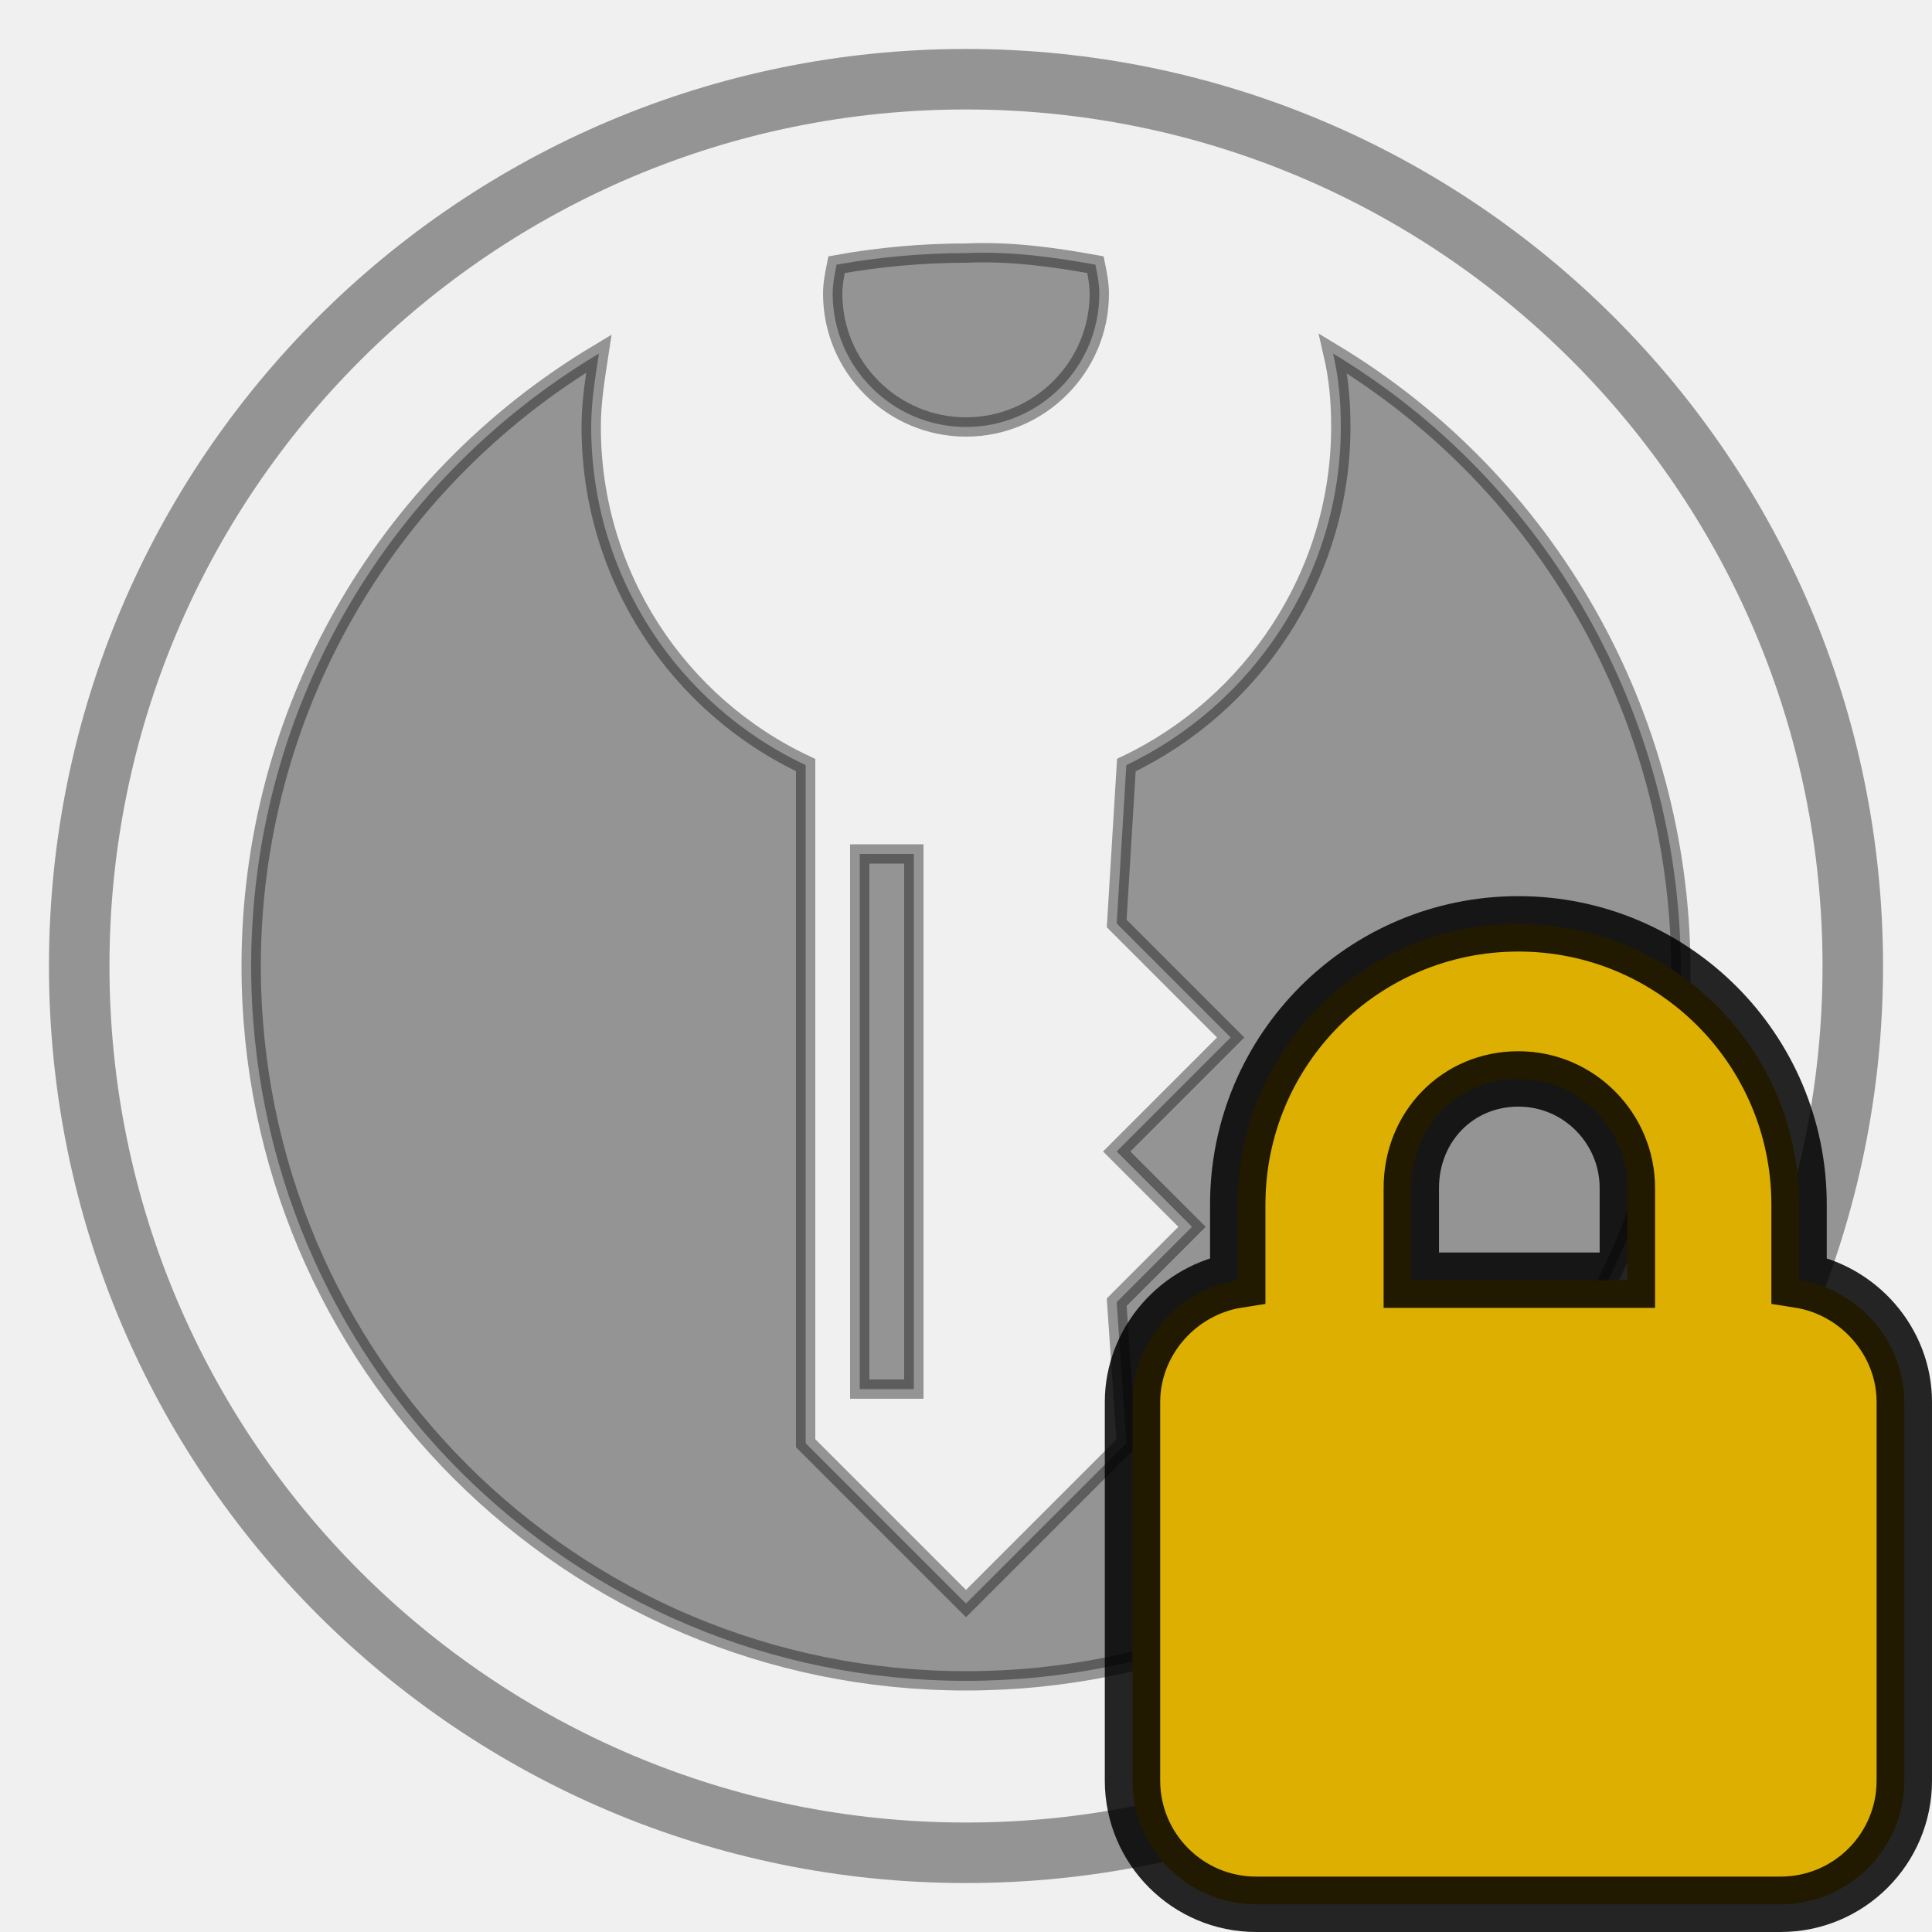
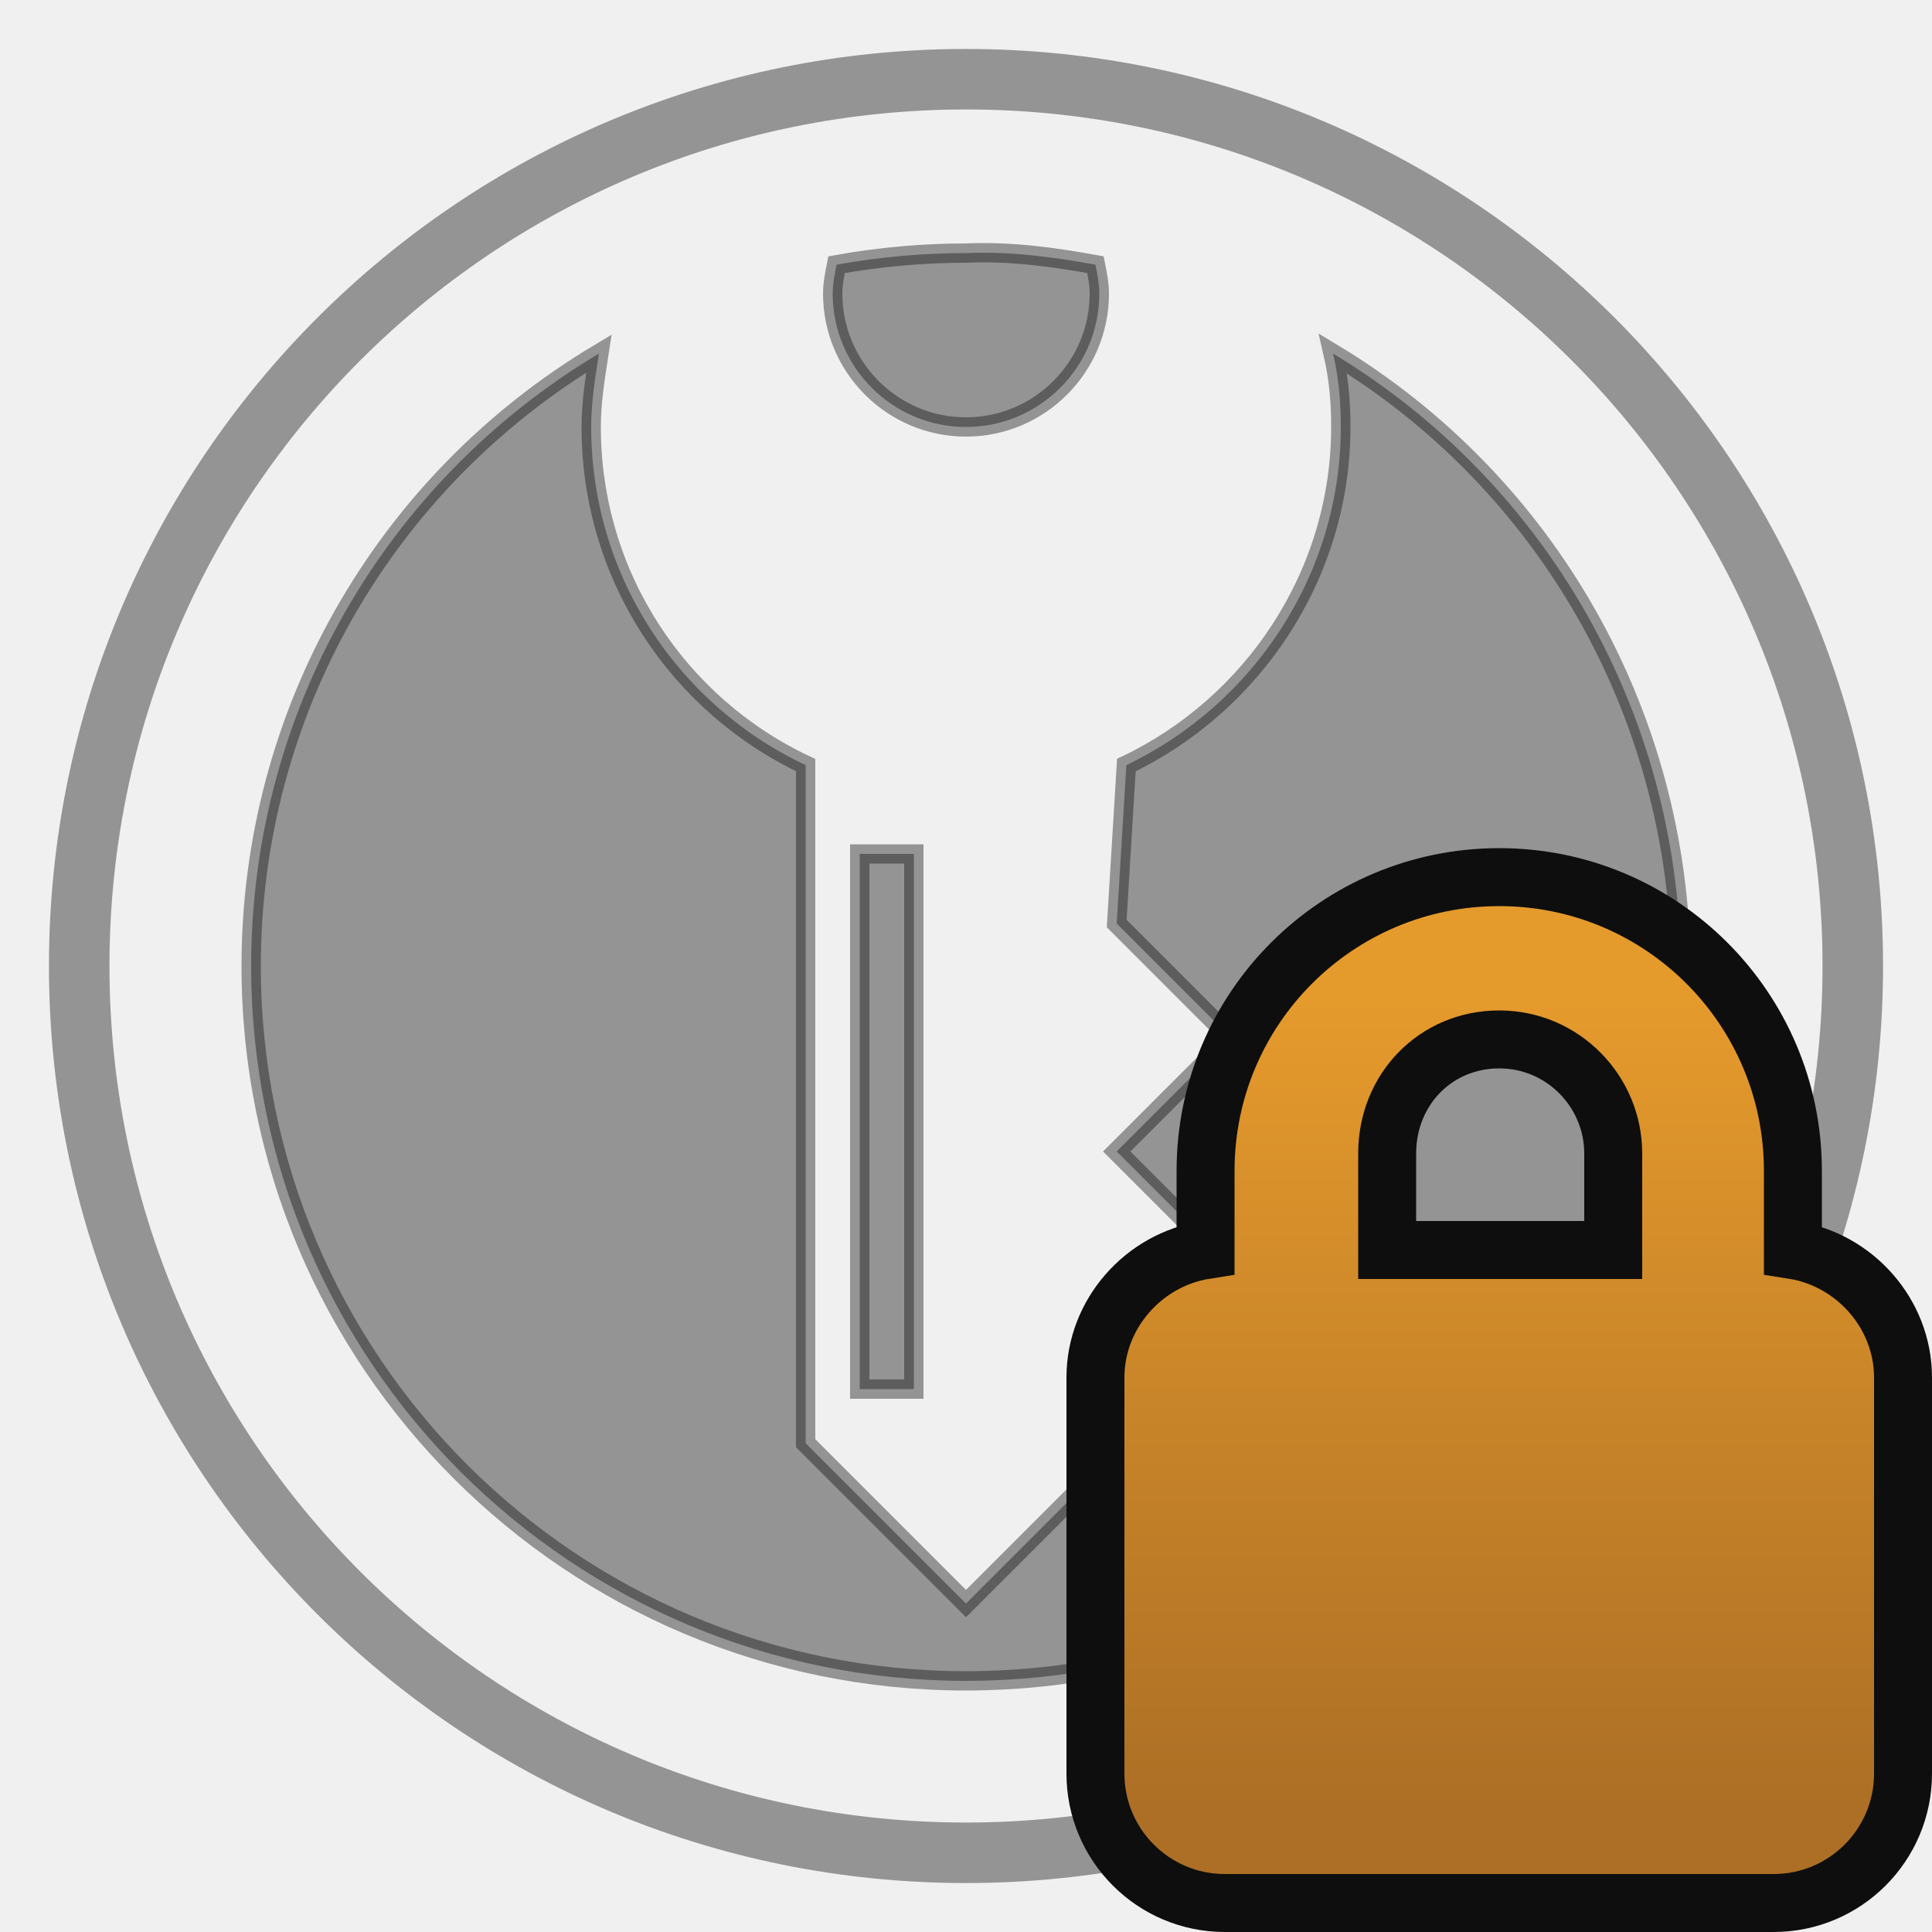
<svg xmlns="http://www.w3.org/2000/svg" version="1.1" viewBox="0 0 100 100" xml:space="preserve">
  <defs>
    <linearGradient id="SVGID_2_-3" x1="73.8" x2="73.8" y1="1532.1" y2="1574" gradientTransform="translate(3.8,-1480.3)" gradientUnits="userSpaceOnUse">
-       <stop stop-color="#d69029" offset="0" />
-       <stop stop-color="#af7125" offset="1" />
+       <stop stop-color="#e59a2c" offset="0" />
+       <stop stop-color="#ac6f25" offset="1" />
    </linearGradient>
    <linearGradient id="linearGradient5199" x1="53.239" x2="53.239" y1="12.753" y2="86.357" gradientTransform="translate(-50.413 11.364)" gradientUnits="userSpaceOnUse">
      <stop stop-color="#226e23" offset="0" />
      <stop stop-color="#63ab3a" offset="1" />
    </linearGradient>
-     <radialGradient id="radialGradient9501" cx="15.324" cy="16.191" r="29.132" gradientUnits="userSpaceOnUse">
-       <stop stop-color="#37ff2d" stop-opacity=".992" offset=".423" />
-       <stop stop-color="#6aae45" stop-opacity=".992" offset="1" />
-     </radialGradient>
  </defs>
  <linearGradient id="SVGID_1_" x1="50.269" x2="49.697" y1="-1470.9" y2="-1392.8" gradientTransform="matrix(1 0 0 -1 -50.207 -1373.2)" gradientUnits="userSpaceOnUse">
    <stop stop-color="gray" offset="0" />
    <stop stop-color="#4b4b4d" offset="1" />
  </linearGradient>
-   <g>
-     <g display="none" stroke="#0c0c0c" stroke-opacity=".85">
+   <g stroke="#0c0c0c">
+     <g display="none" stroke-opacity=".85">
      <circle cx="50" cy="50" r="45.9" clip-rule="evenodd" fill="none" stroke-linecap="round" stroke-linejoin="round" stroke-width="3.132" />
      <path d="m56.7 13.7c0.1 0.5 0.2 1 0.2 1.5 0 3.8-3.1 6.9-6.9 6.9s-6.9-3.1-6.9-6.9c0-0.5 0.1-1 0.2-1.5 2.2-0.4 4.5-0.6 6.7-0.6 2.3-0.1 4.5 0.2 6.7 0.6zm-26.1 8.4c0 7.7 4.5 14.4 11.1 17.5v35.1l8.3 8.3 8.3-8.3-0.5-7.3 3.9-3.9-3.9-3.9 5.9-5.9-5.9-5.9 0.5-8.2c6.5-3.1 11.1-9.8 11.1-17.5 0-1.3-0.1-2.5-0.4-3.8 11.1 6.7 17.9 18.7 18 31.7 0 20.4-16.5 37-37 37-20.4 0-37-16.5-37-37 0-13 6.8-25 18-31.7-0.2 1.3-0.4 2.5-0.4 3.8zm13.9 22.1h2.8v27.7h-2.8z" display="inline" fill="#0c0c0c" fill-opacity=".85" />
    </g>
-     <g stroke="#0c0c0c" stroke-opacity=".4">
+     <g stroke-opacity=".4">
      <circle cx="50" cy="50" r="45.9" clip-rule="evenodd" fill="none" stroke-linecap="round" stroke-linejoin="round" stroke-width="3.132" />
      <path d="m56.7 13.7c0.1 0.5 0.2 1 0.2 1.5 0 3.8-3.1 6.9-6.9 6.9s-6.9-3.1-6.9-6.9c0-0.5 0.1-1 0.2-1.5 2.2-0.4 4.5-0.6 6.7-0.6 2.3-0.1 4.5 0.2 6.7 0.6zm-26.1 8.4c0 7.7 4.5 14.4 11.1 17.5v35.1l8.3 8.3 8.3-8.3-0.5-7.3 3.9-3.9-3.9-3.9 5.9-5.9-5.9-5.9 0.5-8.2c6.5-3.1 11.1-9.8 11.1-17.5 0-1.3-0.1-2.5-0.4-3.8 11.1 6.7 17.9 18.7 18 31.7 0 20.4-16.5 37-37 37-20.4 0-37-16.5-37-37 0-13 6.8-25 18-31.7-0.2 1.3-0.4 2.5-0.4 3.8zm13.9 22.1h2.8v27.7h-2.8z" fill="#0c0c0c" fill-opacity=".4" />
    </g>
-     <g transform="translate(-2.0168 -1.718)" display="none">
-       <path transform="matrix(.94486 0 0 .94486 15.063 13.945)" d="m15.324 42.4c-2.075-0.068-5.719-18.012-7.188-19.48-1.427-1.427-19.088-4.712-19.021-6.729 0.068-2.075 18.012-5.719 19.48-7.188 1.427-1.427 4.712-19.088 6.729-19.021 2.075 0.068 5.719 18.012 7.188 19.48 1.427 1.427 19.088 4.712 19.021 6.729-0.068 2.075-18.012 5.719-19.48 7.188-1.427 1.427-4.712 19.088-6.729 19.021z" fill="#00e900" stroke="#000" stroke-linecap="round" stroke-linejoin="round" stroke-opacity=".85" stroke-width="5.845" style="paint-order:markers stroke fill" />
+   </g>
+   <g display="none">
+     <g display="inline" stroke="#f9f9fa" stroke-opacity=".85">
+       <circle cx="50" cy="50" r="45.9" clip-rule="evenodd" display="inline" fill="none" stroke-linecap="round" stroke-linejoin="round" stroke-width="3.132" />
+       <path d="m56.7 13.7c0.1 0.5 0.2 1 0.2 1.5 0 3.8-3.1 6.9-6.9 6.9s-6.9-3.1-6.9-6.9c0-0.5 0.1-1 0.2-1.5 2.2-0.4 4.5-0.6 6.7-0.6 2.3-0.1 4.5 0.2 6.7 0.6zm-26.1 8.4c0 7.7 4.5 14.4 11.1 17.5v35.1l8.3 8.3 8.3-8.3-0.5-7.3 3.9-3.9-3.9-3.9 5.9-5.9-5.9-5.9 0.5-8.2c6.5-3.1 11.1-9.8 11.1-17.5 0-1.3-0.1-2.5-0.4-3.8 11.1 6.7 17.9 18.7 18 31.7 0 20.4-16.5 37-37 37-20.4 0-37-16.5-37-37 0-13 6.8-25 18-31.7-0.2 1.3-0.4 2.5-0.4 3.8zm13.9 22.1h2.8v27.7h-2.8z" display="inline" fill="#f9f9fa" fill-opacity=".85" />
    </g>
-     <g transform="translate(2.9829 .81217)" display="none" stroke-linecap="round">
-       <rect x="62.107" y="49.702" width="33.41" height="47.986" ry="5.259" display="inline" fill="#f00" stroke="#000" stroke-linejoin="round" stroke-opacity=".85" stroke-width="3" />
-       <path d="m74.336 79.39v-1.734q0-2.25 0.961-3.914 0.961-1.664 3.516-3.539 2.461-1.758 3.234-2.859 0.797-1.102 0.797-2.461 0-1.523-1.125-2.32t-3.141-0.797q-3.516 0-8.016 2.297l-2.555-5.133q5.227-2.93 11.086-2.93 4.828 0 7.664 2.32 2.859 2.32 2.859 6.188 0 2.578-1.172 4.453t-4.453 4.219q-2.25 1.664-2.859 2.531-0.586 0.867-0.586 2.273v1.406zm-0.75 8.016q0-1.969 1.055-2.977 1.055-1.008 3.07-1.008 1.945 0 3 1.031 1.078 1.031 1.078 2.953 0 1.852-1.078 2.93-1.078 1.055-3 1.055-1.969 0-3.047-1.031-1.078-1.055-1.078-2.953z" display="inline" fill="#fff" stroke="#fff" />
+     <g display="none" stroke="#f9f9fa" stroke-opacity=".4">
+       <circle cx="50" cy="50" r="45.9" clip-rule="evenodd" fill="none" stroke-linecap="round" stroke-linejoin="round" stroke-width="3.132" />
+       <path d="m56.7 13.7c0.1 0.5 0.2 1 0.2 1.5 0 3.8-3.1 6.9-6.9 6.9s-6.9-3.1-6.9-6.9c0-0.5 0.1-1 0.2-1.5 2.2-0.4 4.5-0.6 6.7-0.6 2.3-0.1 4.5 0.2 6.7 0.6zm-26.1 8.4c0 7.7 4.5 14.4 11.1 17.5v35.1l8.3 8.3 8.3-8.3-0.5-7.3 3.9-3.9-3.9-3.9 5.9-5.9-5.9-5.9 0.5-8.2c6.5-3.1 11.1-9.8 11.1-17.5 0-1.3-0.1-2.5-0.4-3.8 11.1 6.7 17.9 18.7 18 31.7 0 20.4-16.5 37-37 37-20.4 0-37-16.5-37-37 0-13 6.8-25 18-31.7-0.2 1.3-0.4 2.5-0.4 3.8zm13.9 22.1h2.8v27.7h-2.8z" display="inline" fill="#f9f9fa" fill-opacity=".4" />
    </g>
-     <g transform="translate(5.4993 4.4312)" display="none">
-       <rect x="62.782" y="46.083" width="30.219" height="47.986" ry="5.259" display="inline" fill="#f00" stroke="#000" stroke-opacity=".85" stroke-width="3" />
-       <path d="m80.798 75.525h-5.719l-1.195-22.898h8.109zm-7.008 8.016q0-1.969 1.055-2.977 1.055-1.008 3.07-1.008 1.945 0 3 1.031 1.078 1.031 1.078 2.953 0 1.852-1.078 2.93-1.078 1.055-3 1.055-1.969 0-3.047-1.031-1.078-1.055-1.078-2.953z" display="inline" fill="#fff" stroke="#fff" />
+     <g display="inline">
+       <circle cx="50" cy="50" r="45.934" fill="#fff" fill-rule="evenodd" opacity=".871" stroke="#000" stroke-linecap="round" stroke-linejoin="round" stroke-opacity=".784" stroke-width="3.132" />
+       <circle cx="50" cy="50" r="42.321" fill="none" />
+       <path d="m50 6.324c-24.121 3.9e-4 -43.675 19.554-43.676 43.676 3.8e-4 24.121 19.554 43.675 43.676 43.676 24.121-4e-4 43.675-19.554 43.676-43.676-4e-4 -24.121-19.554-43.675-43.676-43.676zm0 6.711c2.264 0.008 4.523 0.225 6.748 0.646 0.107 0.484 0.168 0.984 0.168 1.5 0 3.823-3.097 6.918-6.918 6.916-3.821 0.002-6.916-3.091-6.916-6.914 0-0.518 0.062-1.02 0.17-1.506 2.225-0.42 4.484-0.636 6.748-0.643zm-18.994 5.299c-0.24 1.219-0.371 2.474-0.371 3.764 0 7.72 4.528 14.368 11.064 17.48v35.09l8.299 8.299 8.301-8.301-0.477-7.35 3.914-3.912-3.914-3.912 5.871-5.867-5.871-5.871 0.477-8.178c6.538-3.111 11.066-9.759 11.066-17.478 0-1.287-0.133-2.541-0.373-3.758 11.132 6.668 17.954 18.684 17.973 31.66-5e-4 20.415-16.55 36.964-36.965 36.965-20.415-6e-4 -36.964-16.55-36.965-36.965 0.016-12.978 6.837-24.997 17.971-31.666zm13.459 25.898h2.768v27.666h-2.766l-2e-3 -27.664v-2e-3z" fill="#f9f9f9" fill-rule="evenodd" />
+       <path d="m56.748 13.682c0.107 0.484 0.168 0.985 0.168 1.501 0 3.823-3.097 6.918-6.918 6.916-3.821 0.002-6.916-3.091-6.916-6.914 0-0.518 0.063-1.021 0.171-1.507 2.225-0.42 4.484-0.635 6.748-0.642 2.264 0.008 4.523 0.225 6.747 0.646zm-26.113 8.416c0 7.72 4.528 14.367 11.064 17.479v35.091l8.299 8.299 8.301-8.301-0.476-7.349 3.913-3.913-3.913-3.913 5.87-5.868-5.87-5.87 0.476-8.179c6.538-3.111 11.066-9.758 11.066-17.477 0-1.287-0.133-2.542-0.372-3.759 11.132 6.668 17.954 18.684 17.972 31.661-6e-4 20.415-16.55 36.964-36.964 36.964-20.415-6e-4 -36.964-16.55-36.964-36.964 0.015-12.978 6.836-24.998 17.97-31.667-0.24 1.219-0.371 2.476-0.37 3.765zm13.83 22.135h2.768v27.666h-2.765l-2e-3 -27.664v-2e-3z" fill="url(#linearGradient5199)" opacity=".94" />
    </g>
-     <g transform="matrix(1.1046 0 0 1.1046 -7.5383 -9.5325)" display="none" stroke-linecap="round">
-       <rect x="58.942" y="60.377" width="37.058" height="37.428" ry="4.102" display="inline" fill="#f00" stroke="#000" stroke-linejoin="round" stroke-opacity=".85" stroke-width="2.716" />
-       <path d="m68.072 69.678 18.797 18.825m0-18.825-18.797 18.825" display="inline" fill="none" stroke="#fff" stroke-width="5.495" />
-     </g>
-     <g transform="translate(1.7352 1.5502)">
-       <path d="m63.286 97.016c-3.536 0-6.403-2.867-6.403-6.403v-19.592c0-3.154 2.389-5.83 5.447-6.308v-3.918c0-8.028 6.499-14.527 14.527-14.527 8.028 0 14.527 6.499 14.527 14.527v3.918c3.058 0.478 5.447 3.154 5.447 6.308v19.592c0 3.536-2.867 6.403-6.403 6.403zm19.21-32.303v-4.779c0-3.058-2.485-5.639-5.639-5.639-3.154 0-5.543 2.485-5.543 5.639v4.779z" fill="#dcaf00" stroke="#000" stroke-opacity=".85" stroke-width="2.867" />
+     <g display="none">
+       <circle cx="50" cy="50" r="45.9" clip-rule="evenodd" fill="#fff" fill-rule="evenodd" stroke="#515151" stroke-linecap="round" stroke-linejoin="round" stroke-width="3.132" />
+       <path d="m56.7 13.7c0.1 0.5 0.2 1 0.2 1.5 0 3.8-3.1 6.9-6.9 6.9s-6.9-3.1-6.9-6.9c0-0.5 0.1-1 0.2-1.5 2.2-0.4 4.5-0.6 6.7-0.6 2.3-0.1 4.5 0.2 6.7 0.6zm-26.1 8.4c0 7.7 4.5 14.4 11.1 17.5v35.1l8.3 8.3 8.3-8.3-0.5-7.3 3.9-3.9-3.9-3.9 5.9-5.9-5.9-5.9 0.5-8.2c6.5-3.1 11.1-9.8 11.1-17.5 0-1.3-0.1-2.5-0.4-3.8 11.1 6.7 17.9 18.7 18 31.7 0 20.4-16.5 37-37 37-20.4 0-37-16.5-37-37 0-13 6.8-25 18-31.7-0.2 1.3-0.4 2.5-0.4 3.8zm13.9 22.1h2.8v27.7h-2.8z" display="inline" fill="url(#SVGID_1_)" />
    </g>
  </g>
  <g display="none">
-     <g display="none" stroke="#f9f9fa">
-       <circle cx="50" cy="50" r="45.9" clip-rule="evenodd" display="inline" fill="none" stroke-linecap="round" stroke-linejoin="round" stroke-width="3.132" />
-       <path d="m56.7 13.7c0.1 0.5 0.2 1 0.2 1.5 0 3.8-3.1 6.9-6.9 6.9s-6.9-3.1-6.9-6.9c0-0.5 0.1-1 0.2-1.5 2.2-0.4 4.5-0.6 6.7-0.6 2.3-0.1 4.5 0.2 6.7 0.6zm-26.1 8.4c0 7.7 4.5 14.4 11.1 17.5v35.1l8.3 8.3 8.3-8.3-0.5-7.3 3.9-3.9-3.9-3.9 5.9-5.9-5.9-5.9 0.5-8.2c6.5-3.1 11.1-9.8 11.1-17.5 0-1.3-0.1-2.5-0.4-3.8 11.1 6.7 17.9 18.7 18 31.7 0 20.4-16.5 37-37 37-20.4 0-37-16.5-37-37 0-13 6.8-25 18-31.7-0.2 1.3-0.4 2.5-0.4 3.8zm13.9 22.1h2.8v27.7h-2.8z" display="inline" fill="#f9f9fa" />
-       <circle cx="50" cy="50" r="45.9" clip-rule="evenodd" fill="none" stroke-linecap="round" stroke-linejoin="round" stroke-opacity=".4" stroke-width="3.132" />
-       <path d="m56.7 13.7c0.1 0.5 0.2 1 0.2 1.5 0 3.8-3.1 6.9-6.9 6.9s-6.9-3.1-6.9-6.9c0-0.5 0.1-1 0.2-1.5 2.2-0.4 4.5-0.6 6.7-0.6 2.3-0.1 4.5 0.2 6.7 0.6zm-26.1 8.4c0 7.7 4.5 14.4 11.1 17.5v35.1l8.3 8.3 8.3-8.3-0.5-7.3 3.9-3.9-3.9-3.9 5.9-5.9-5.9-5.9 0.5-8.2c6.5-3.1 11.1-9.8 11.1-17.5 0-1.3-0.1-2.5-0.4-3.8 11.1 6.7 17.9 18.7 18 31.7 0 20.4-16.5 37-37 37-20.4 0-37-16.5-37-37 0-13 6.8-25 18-31.7-0.2 1.3-0.4 2.5-0.4 3.8zm13.9 22.1h2.8v27.7h-2.8z" display="inline" fill="#f9f9fa" fill-opacity=".4" stroke-opacity=".4" />
+     <path d="m27.526 52.29c-1.961-0.065-5.404-17.019-6.791-18.406-1.348-1.348-18.036-4.452-17.973-6.358 0.065-1.961 17.019-5.404 18.406-6.791 1.348-1.348 4.452-18.036 6.358-17.973 1.961 0.065 5.404 17.019 6.791 18.406 1.348 1.348 18.036 4.452 17.973 6.358-0.065 1.961-17.019 5.404-18.406 6.791-1.348 1.348-4.452 18.036-6.358 17.973z" fill="#0f0" stroke="#000" stroke-linecap="round" stroke-linejoin="round" stroke-width="5.523" style="paint-order:markers stroke fill" />
+   </g>
+   <g>
+     <path d="m63.4 98.5c-3.7 0-6.7-3-6.7-6.7v-20.5c0-3.3 2.5-6.1 5.7-6.6v-4.1c0-8.4 6.8-15.2 15.2-15.2s15.2 6.8 15.2 15.2v4.1c3.2 0.5 5.7 3.3 5.7 6.6v20.5c0 3.7-3 6.7-6.7 6.7zm20.1-33.8v-5c0-3.2-2.6-5.9-5.9-5.9s-5.8 2.6-5.8 5.9v5z" fill="url(#SVGID_2_-3)" stroke="#0e0e0e" stroke-width="3" />
+   </g>
+   <g display="none">
+     <rect transform="translate(2.9829 .81217)" x="62.107" y="49.702" width="33.41" height="47.986" ry="5.259" display="inline" fill="#f00" stroke="#000" stroke-linecap="round" stroke-linejoin="round" stroke-width="3" />
+     <path d="m77.318 80.202v-1.734c0-1.5 0.32-2.805 0.961-3.914 0.641-1.109 1.812-2.289 3.516-3.539 1.641-1.172 2.719-2.125 3.234-2.859 0.531-0.734 0.797-1.555 0.797-2.461 0-1.016-0.375-1.789-1.125-2.32-0.75-0.531-1.797-0.797-3.141-0.797-2.344 0-5.016 0.766-8.016 2.297l-2.555-5.133c3.484-1.953 7.18-2.93 11.086-2.93 3.219 0 5.774 0.773 7.664 2.32 1.906 1.547 2.859 3.609 2.859 6.188 0 1.719-0.391 3.203-1.172 4.453-0.781 1.25-2.266 2.656-4.453 4.219-1.5 1.109-2.453 1.953-2.859 2.531-0.391 0.578-0.586 1.336-0.586 2.273v1.406zm-0.75 8.016c0-1.312 0.352-2.305 1.055-2.977 0.703-0.672 1.727-1.008 3.07-1.008 1.297 0 2.297 0.344 3 1.031 0.719 0.688 1.078 1.672 1.078 2.953 0 1.234-0.359 2.211-1.078 2.93-0.719 0.703-1.719 1.055-3 1.055-1.312 0-2.328-0.344-3.047-1.031-0.719-0.703-1.078-1.688-1.078-2.953z" display="inline" fill="#fff" stroke="#fff" stroke-linecap="round" />
+     <g>
+       <rect transform="matrix(1.1046 0 0 1.1046 -7.5383 -9.5324)" x="58.942" y="60.377" width="37.058" height="37.428" ry="4.102" display="inline" fill="#f00" stroke="#040404" stroke-linecap="round" stroke-linejoin="round" stroke-width="2.716" />
+       <path d="m67.652 67.432 20.762 20.794m0-20.794-20.762 20.794" display="inline" fill="none" stroke="#fff" stroke-linecap="round" stroke-width="6.07" />
+       <rect transform="translate(5.4993 4.4312)" x="62.782" y="46.083" width="30.219" height="47.986" ry="5.259" display="inline" fill="#f00" stroke="#000" stroke-width="3" />
    </g>
-     <g transform="translate(50.413 -11.364)" display="inline">
-       <circle cx="-.413" cy="61.364" r="45.934" fill="#fff" fill-rule="evenodd" opacity=".871" stroke="#000" stroke-linecap="round" stroke-linejoin="round" stroke-opacity=".784" stroke-width="3.132" />
-       <circle cx="-.413" cy="61.364" r="42.321" fill="none" />
-       <path d="m-0.413 17.688a43.676 43.676 0 0 0-43.676 43.676 43.676 43.676 0 0 0 43.676 43.676 43.676 43.676 0 0 0 43.676-43.676 43.676 43.676 0 0 0-43.676-43.676zm0 6.711c2.264 0.008 4.523 0.225 6.748 0.646 0.107 0.484 0.168 0.984 0.168 1.5 0 3.823-3.097 6.918-6.918 6.916-3.821 0.002-6.916-3.091-6.916-6.914 0-0.518 0.062-1.02 0.17-1.506 2.225-0.42 4.484-0.636 6.748-0.643zm-18.994 5.299c-0.241 1.219-0.371 2.474-0.371 3.764 0 7.72 4.528 14.368 11.064 17.48v35.09l8.299 8.299 8.301-8.301-0.477-7.35 3.914-3.912-3.914-3.912 5.871-5.867-5.871-5.871 0.477-8.178c6.538-3.111 11.066-9.759 11.066-17.479 0-1.287-0.133-2.541-0.373-3.758 11.132 6.668 17.954 18.684 17.973 31.66-5.4e-4 20.415-16.55 36.964-36.965 36.965-20.415-5.52e-4 -36.964-16.55-36.965-36.965 0.016-12.978 6.837-24.997 17.971-31.666zm13.459 25.898h2.768v27.666h-2.766l-2e-3 -27.664v-2e-3z" fill="#f9f9f9" fill-rule="evenodd" />
-       <path d="m6.334 25.045c0.107 0.484 0.168 0.985 0.168 1.501 0 3.823-3.097 6.918-6.918 6.916-3.821 0.002-6.916-3.091-6.916-6.914 0-0.518 0.063-1.021 0.17-1.507 2.225-0.42 4.484-0.635 6.748-0.642 2.264 0.008 4.523 0.225 6.748 0.646zm-26.113 8.417c0 7.72 4.528 14.367 11.064 17.479v35.091l8.299 8.299 8.301-8.301-0.476-7.349 3.913-3.913-3.913-3.913 5.87-5.868-5.87-5.87 0.476-8.179c6.538-3.111 11.066-9.758 11.066-17.477 0-1.287-0.133-2.542-0.373-3.759 11.132 6.668 17.954 18.684 17.972 31.661-5.4e-4 20.415-16.55 36.964-36.964 36.964-20.415-5.5e-4 -36.964-16.55-36.964-36.964 0.015-12.978 6.836-24.998 17.97-31.667-0.241 1.219-0.371 2.476-0.37 3.765zm13.83 22.135h2.768v27.666h-2.765l-2e-3 -27.664v-2e-3z" fill="url(#linearGradient5199)" opacity=".94" />
-     </g>
-     <g transform="translate(50.207 -10.95)" display="inline">
-       <circle cx="-.207" cy="60.95" r="45.9" clip-rule="evenodd" fill="#fff" fill-rule="evenodd" stroke="#515151" stroke-linecap="round" stroke-linejoin="round" stroke-width="3.132" />
-       <path d="m6.493 24.65c0.1 0.5 0.2 1 0.2 1.5 0 3.8-3.1 6.9-6.9 6.9s-6.9-3.1-6.9-6.9c0-0.5 0.1-1 0.2-1.5 2.2-0.4 4.5-0.6 6.7-0.6 2.3-0.1 4.5 0.2 6.7 0.6zm-26.1 8.4c0 7.7 4.5 14.4 11.1 17.5v35.1l8.3 8.3 8.3-8.3-0.5-7.3 3.9-3.9-3.9-3.9 5.9-5.9-5.9-5.9 0.5-8.2c6.5-3.1 11.1-9.8 11.1-17.5 0-1.3-0.1-2.5-0.4-3.8 11.1 6.7 17.9 18.7 18 31.7 0 20.4-16.5 37-37 37-20.4 0-37-16.5-37-37 0-13 6.8-25 18-31.7-0.2 1.3-0.4 2.5-0.4 3.8zm13.9 22.1h2.8v27.7h-2.8z" display="inline" fill="url(#SVGID_1_)" />
-     </g>
-     <g display="inline">
-       <path d="m63.4 98.5c-3.7 0-6.7-3-6.7-6.7v-20.5c0-3.3 2.5-6.1 5.7-6.6v-4.1c0-8.4 6.8-15.2 15.2-15.2s15.2 6.8 15.2 15.2v4.1c3.2 0.5 5.7 3.3 5.7 6.6v20.5c0 3.7-3 6.7-6.7 6.7zm20.1-33.8v-5c0-3.2-2.6-5.9-5.9-5.9s-5.8 2.6-5.8 5.9v5z" fill="url(#SVGID_2_-3)" stroke="#0e0e0e" stroke-width="3" />
-     </g>
-     <g transform="matrix(1.1046 0 0 1.1046 -7.5383 -9.5325)" display="none" stroke-linecap="round">
-       <rect x="58.942" y="60.377" width="37.058" height="37.428" ry="4.102" display="inline" fill="#f00" stroke="#040404" stroke-linejoin="round" stroke-width="2.716" />
-       <path d="m68.072 69.678 18.797 18.825m0-18.825-18.797 18.825" display="inline" fill="none" stroke="#fff" stroke-width="5.495" />
-     </g>
-     <g transform="translate(5.4993 4.4312)" display="none">
-       <rect x="62.782" y="46.083" width="30.219" height="47.986" ry="5.259" display="inline" fill="#f00" stroke="#000" stroke-width="3" />
-       <path d="m80.798 75.525h-5.719l-1.195-22.898h8.109zm-7.008 8.016q0-1.969 1.055-2.977 1.055-1.008 3.07-1.008 1.945 0 3 1.031 1.078 1.031 1.078 2.953 0 1.852-1.078 2.93-1.078 1.055-3 1.055-1.969 0-3.047-1.031-1.078-1.055-1.078-2.953z" display="inline" fill="#fff" stroke="#fff" />
-     </g>
-     <g transform="translate(2.9829 .81217)" display="none" stroke-linecap="round">
-       <rect x="62.107" y="49.702" width="33.41" height="47.986" ry="5.259" display="inline" fill="#f00" stroke="#000" stroke-linejoin="round" stroke-width="3" />
-       <path d="m74.336 79.39v-1.734q0-2.25 0.961-3.914 0.961-1.664 3.516-3.539 2.461-1.758 3.234-2.859 0.797-1.102 0.797-2.461 0-1.523-1.125-2.32t-3.141-0.797q-3.516 0-8.016 2.297l-2.555-5.133q5.227-2.93 11.086-2.93 4.828 0 7.664 2.32 2.859 2.32 2.859 6.188 0 2.578-1.172 4.453t-4.453 4.219q-2.25 1.664-2.859 2.531-0.586 0.867-0.586 2.273v1.406zm-0.75 8.016q0-1.969 1.055-2.977 1.055-1.008 3.07-1.008 1.945 0 3 1.031 1.078 1.031 1.078 2.953 0 1.852-1.078 2.93-1.078 1.055-3 1.055-1.969 0-3.047-1.031-1.078-1.055-1.078-2.953z" display="inline" fill="#fff" stroke="#fff" />
-     </g>
-     <g transform="translate(-2.0168 -1.718)" display="inline">
-       <path transform="matrix(.94486 0 0 .94486 15.063 13.945)" d="m15.324 42.4c-2.075-0.068-5.719-18.012-7.188-19.48-1.427-1.427-19.088-4.712-19.021-6.729 0.068-2.075 18.012-5.719 19.48-7.188 1.427-1.427 4.712-19.088 6.729-19.021 2.075 0.068 5.719 18.012 7.188 19.48 1.427 1.427 19.088 4.712 19.021 6.729-0.068 2.075-18.012 5.719-19.48 7.188-1.427 1.427-4.712 19.088-6.729 19.021z" fill="url(#radialGradient9501)" stroke="#000" stroke-linecap="round" stroke-linejoin="round" stroke-width="5.845" style="paint-order:markers stroke fill" />
-     </g>
+     <path d="m86.297 79.956h-5.719l-1.195-22.898h8.109zm-7.008 8.016c0-1.312 0.351-2.305 1.055-2.977 0.703-0.672 1.726-1.008 3.07-1.008 1.297 0 2.297 0.344 3 1.031 0.719 0.688 1.078 1.672 1.078 2.953 0 1.234-0.359 2.211-1.078 2.93-0.719 0.703-1.719 1.055-3 1.055-1.312 0-2.328-0.344-3.047-1.031-0.719-0.703-1.078-1.688-1.078-2.953z" display="inline" fill="#fff" stroke="#fff" />
  </g>
</svg>
